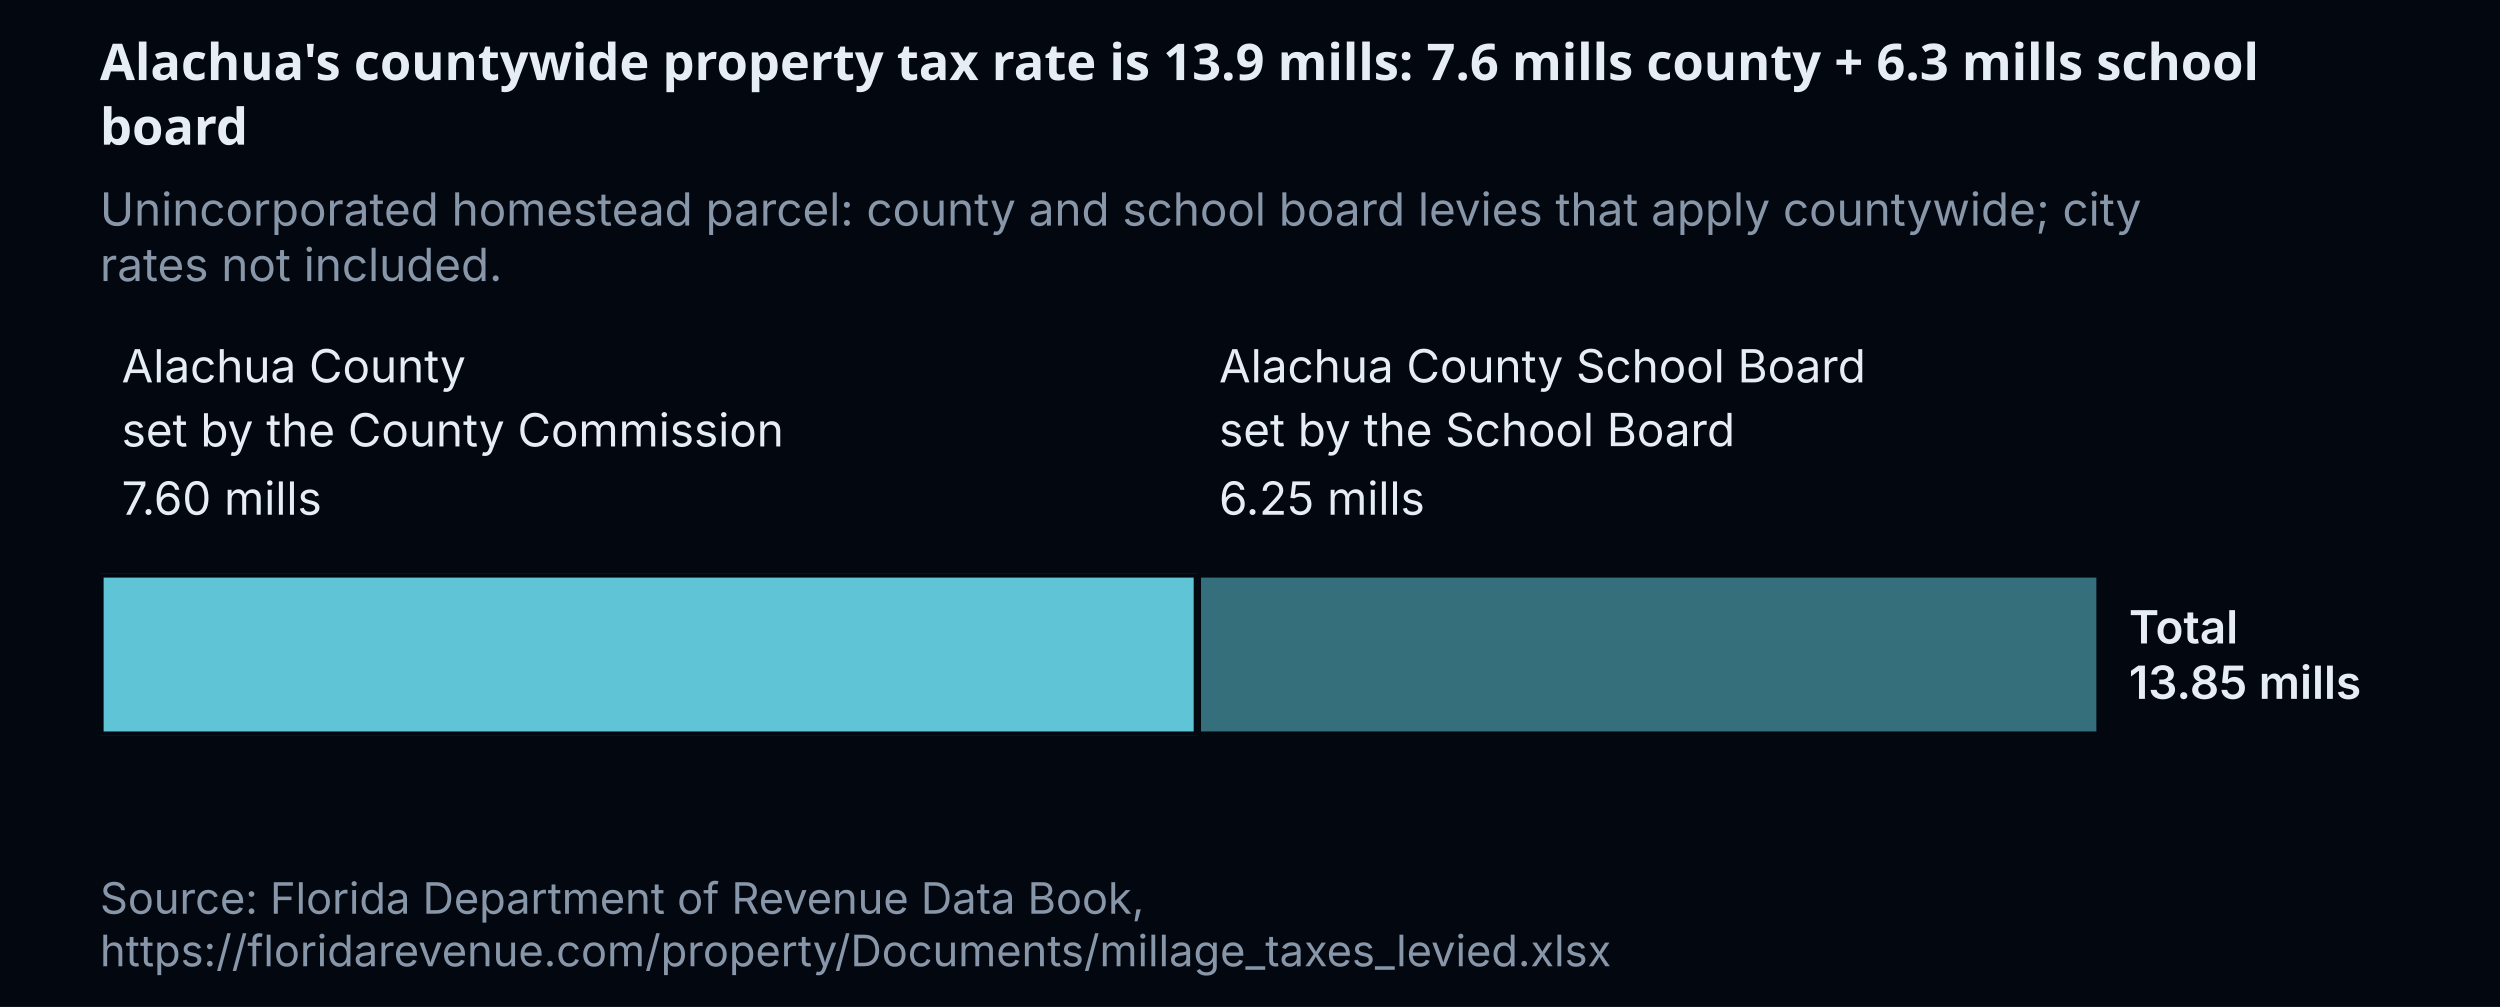
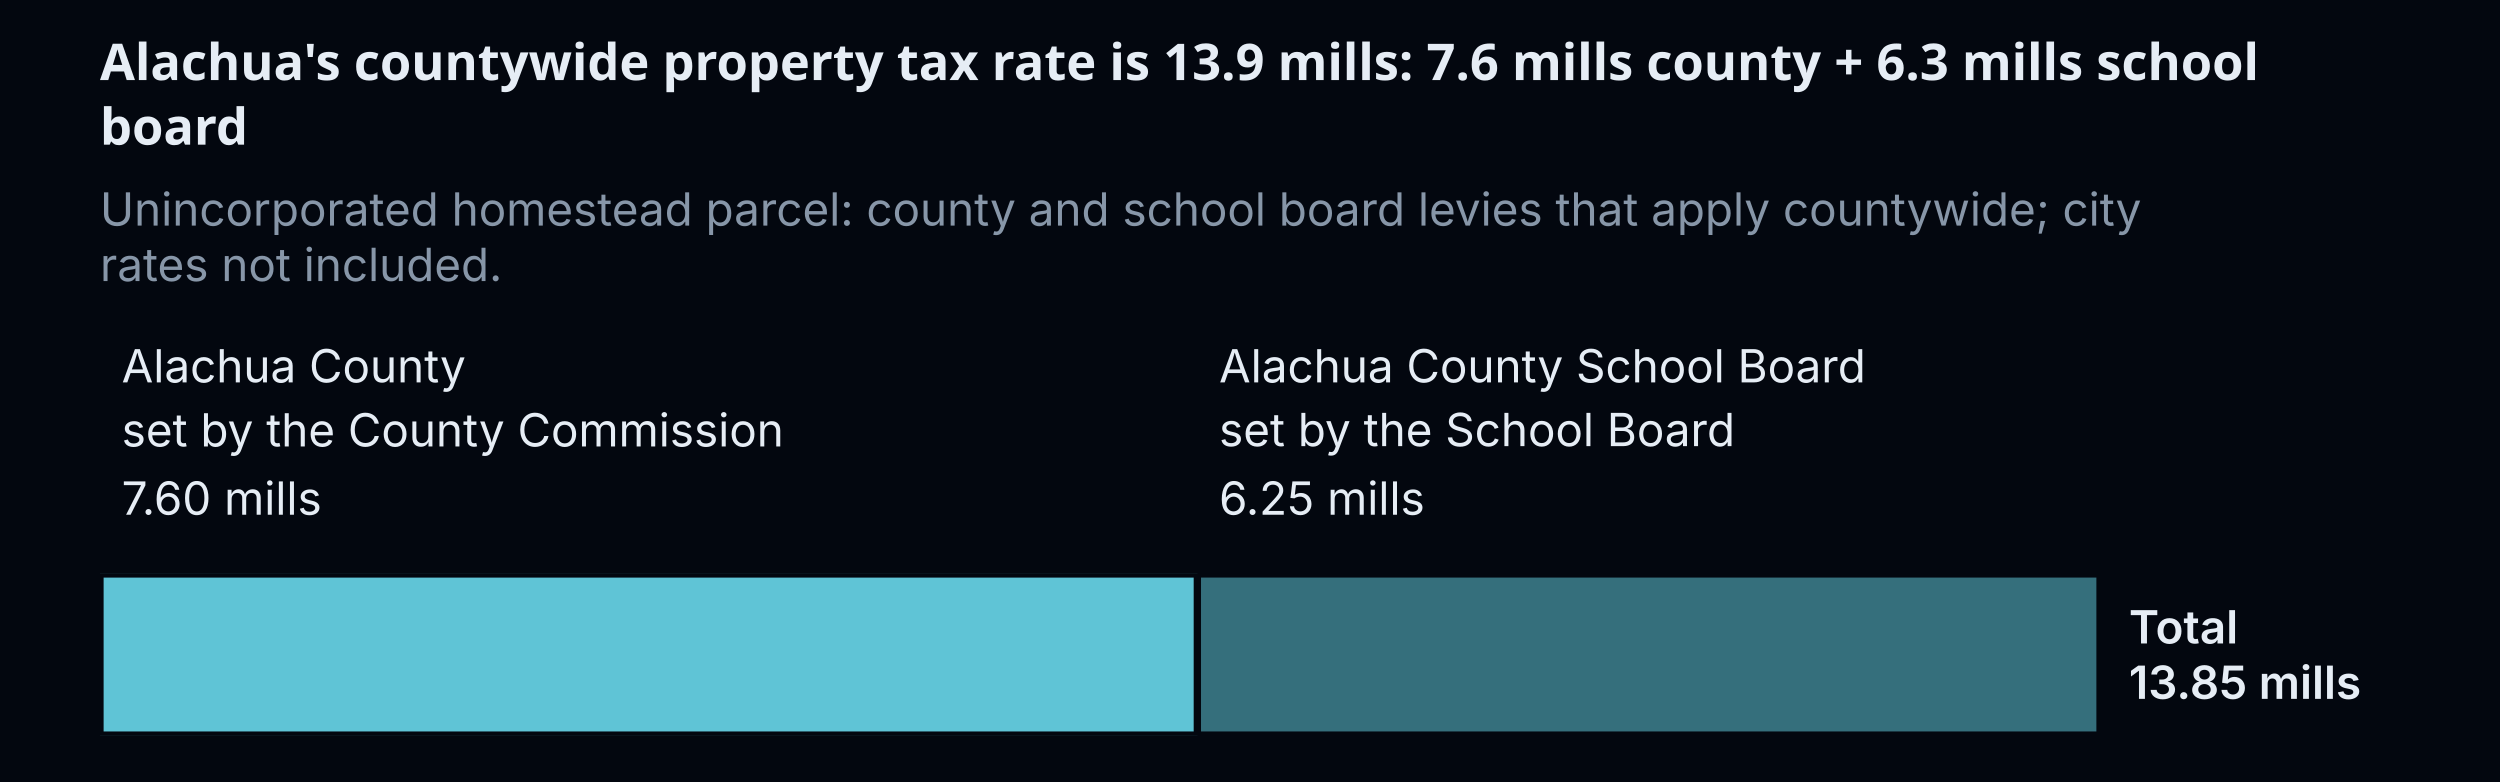
- <svg xmlns="http://www.w3.org/2000/svg" width="518.4pt" height="208.8pt" viewBox="0 0 518.4 208.8" version="1.1">
+ <svg xmlns="http://www.w3.org/2000/svg" width="518.4pt" height="162pt" viewBox="0 0 518.4 162" version="1.1">
  <defs>
    <style type="text/css">*{stroke-linejoin: round; stroke-linecap: butt}</style>
  </defs>
  <g id="figure_1">
    <g id="patch_1">
      <path d="M 0 208.8  L 518.4 208.8  L 518.4 0  L 0 0  z " style="fill: #03070f" />
    </g>
    <g id="axes_1">
      <g id="patch_2">
        <path d="M 20.736 152.424  L 248.292 152.424  L 248.292 119.016  L 20.736 119.016  z " clip-path="url(#pcc915307f7)" style="fill: #5fc4d6; stroke: #03070f; stroke-width: 1.5; stroke-linejoin: miter" />
      </g>
      <g id="patch_3">
        <path d="M 248.292 152.424  L 435.456 152.424  L 435.456 119.016  L 248.292 119.016  z " clip-path="url(#pcc915307f7)" style="fill: #5fc4d6; opacity: 0.55; stroke: #03070f; stroke-width: 1.5; stroke-linejoin: miter" />
      </g>
      <g id="text_1">
        <text style="font-size: 9.5px; font-family: 'Inter', sans-serif; fill: #e6edf5" transform="translate(25.22723 79.29627)">Alachua County</text>
        <text style="font-size: 9.5px; font-family: 'Inter', sans-serif; fill: #e6edf5" transform="translate(25.22723 92.58189)">set by the County Commission</text>
        <text style="font-size: 9.5px; font-family: 'Inter', sans-serif; fill: #e6edf5" transform="translate(25.22723 106.7329)">7.60 mills</text>
      </g>
      <g id="text_2">
        <text style="font-size: 9.5px; font-family: 'Inter', sans-serif; fill: #e6edf5" transform="translate(252.7828 79.29627)">Alachua County School Board</text>
        <text style="font-size: 9.5px; font-family: 'Inter', sans-serif; fill: #e6edf5" transform="translate(252.7828 92.5151)">set by the School Board</text>
        <text style="font-size: 9.5px; font-family: 'Inter', sans-serif; fill: #e6edf5" transform="translate(252.7828 106.7329)">6.25 mills</text>
      </g>
      <g id="text_3">
        <text style="font-weight: 600; font-size: 9.5px; font-family: 'Inter', sans-serif; fill: #e6edf5" transform="translate(441.4443 133.4285)">Total</text>
        <text style="font-weight: 600; font-size: 9.5px; font-family: 'Inter', sans-serif; fill: #e6edf5" transform="translate(441.4443 144.9231)">13.85 mills</text>
      </g>
    </g>
    <g id="text_4">
      <text style="font-weight: 600; font-size: 10.5px; font-family: 'Space Grotesk'; fill: #e6edf5" transform="translate(20.736 16.596)">Alachua's countywide property tax rate is 13.9 mills: 7.6 mills county + 6.3 mills school</text>
      <text style="font-weight: 600; font-size: 10.5px; font-family: 'Space Grotesk'; fill: #e6edf5" transform="translate(20.736 29.994)">board</text>
    </g>
    <g id="text_5">
      <text style="font-size: 9.5px; font-family: 'Inter', sans-serif; fill: #8796a8" transform="translate(20.736 46.78713)">Unincorporated homestead parcel: county and school board levies that apply countywide; city</text>
      <text style="font-size: 9.5px; font-family: 'Inter', sans-serif; fill: #8796a8" transform="translate(20.736 58.28175)">rates not included.</text>
    </g>
-     <g id="text_6">
-       <text style="font-size: 9px; font-family: 'Inter', sans-serif; fill: #8796a8" transform="translate(20.736 189.4755)">Source: Florida Department of Revenue Data Book,</text>
-       <text style="font-size: 9px; font-family: 'Inter', sans-serif; fill: #8796a8" transform="translate(20.736 200.3651)">https://floridarevenue.com/property/Documents/millage_taxes_levied.xlsx</text>
-     </g>
  </g>
  <defs>
    <clipPath id="pcc915307f7">
      <rect x="20.736" y="119.016" width="414.72" height="33.408" />
    </clipPath>
  </defs>
</svg>
